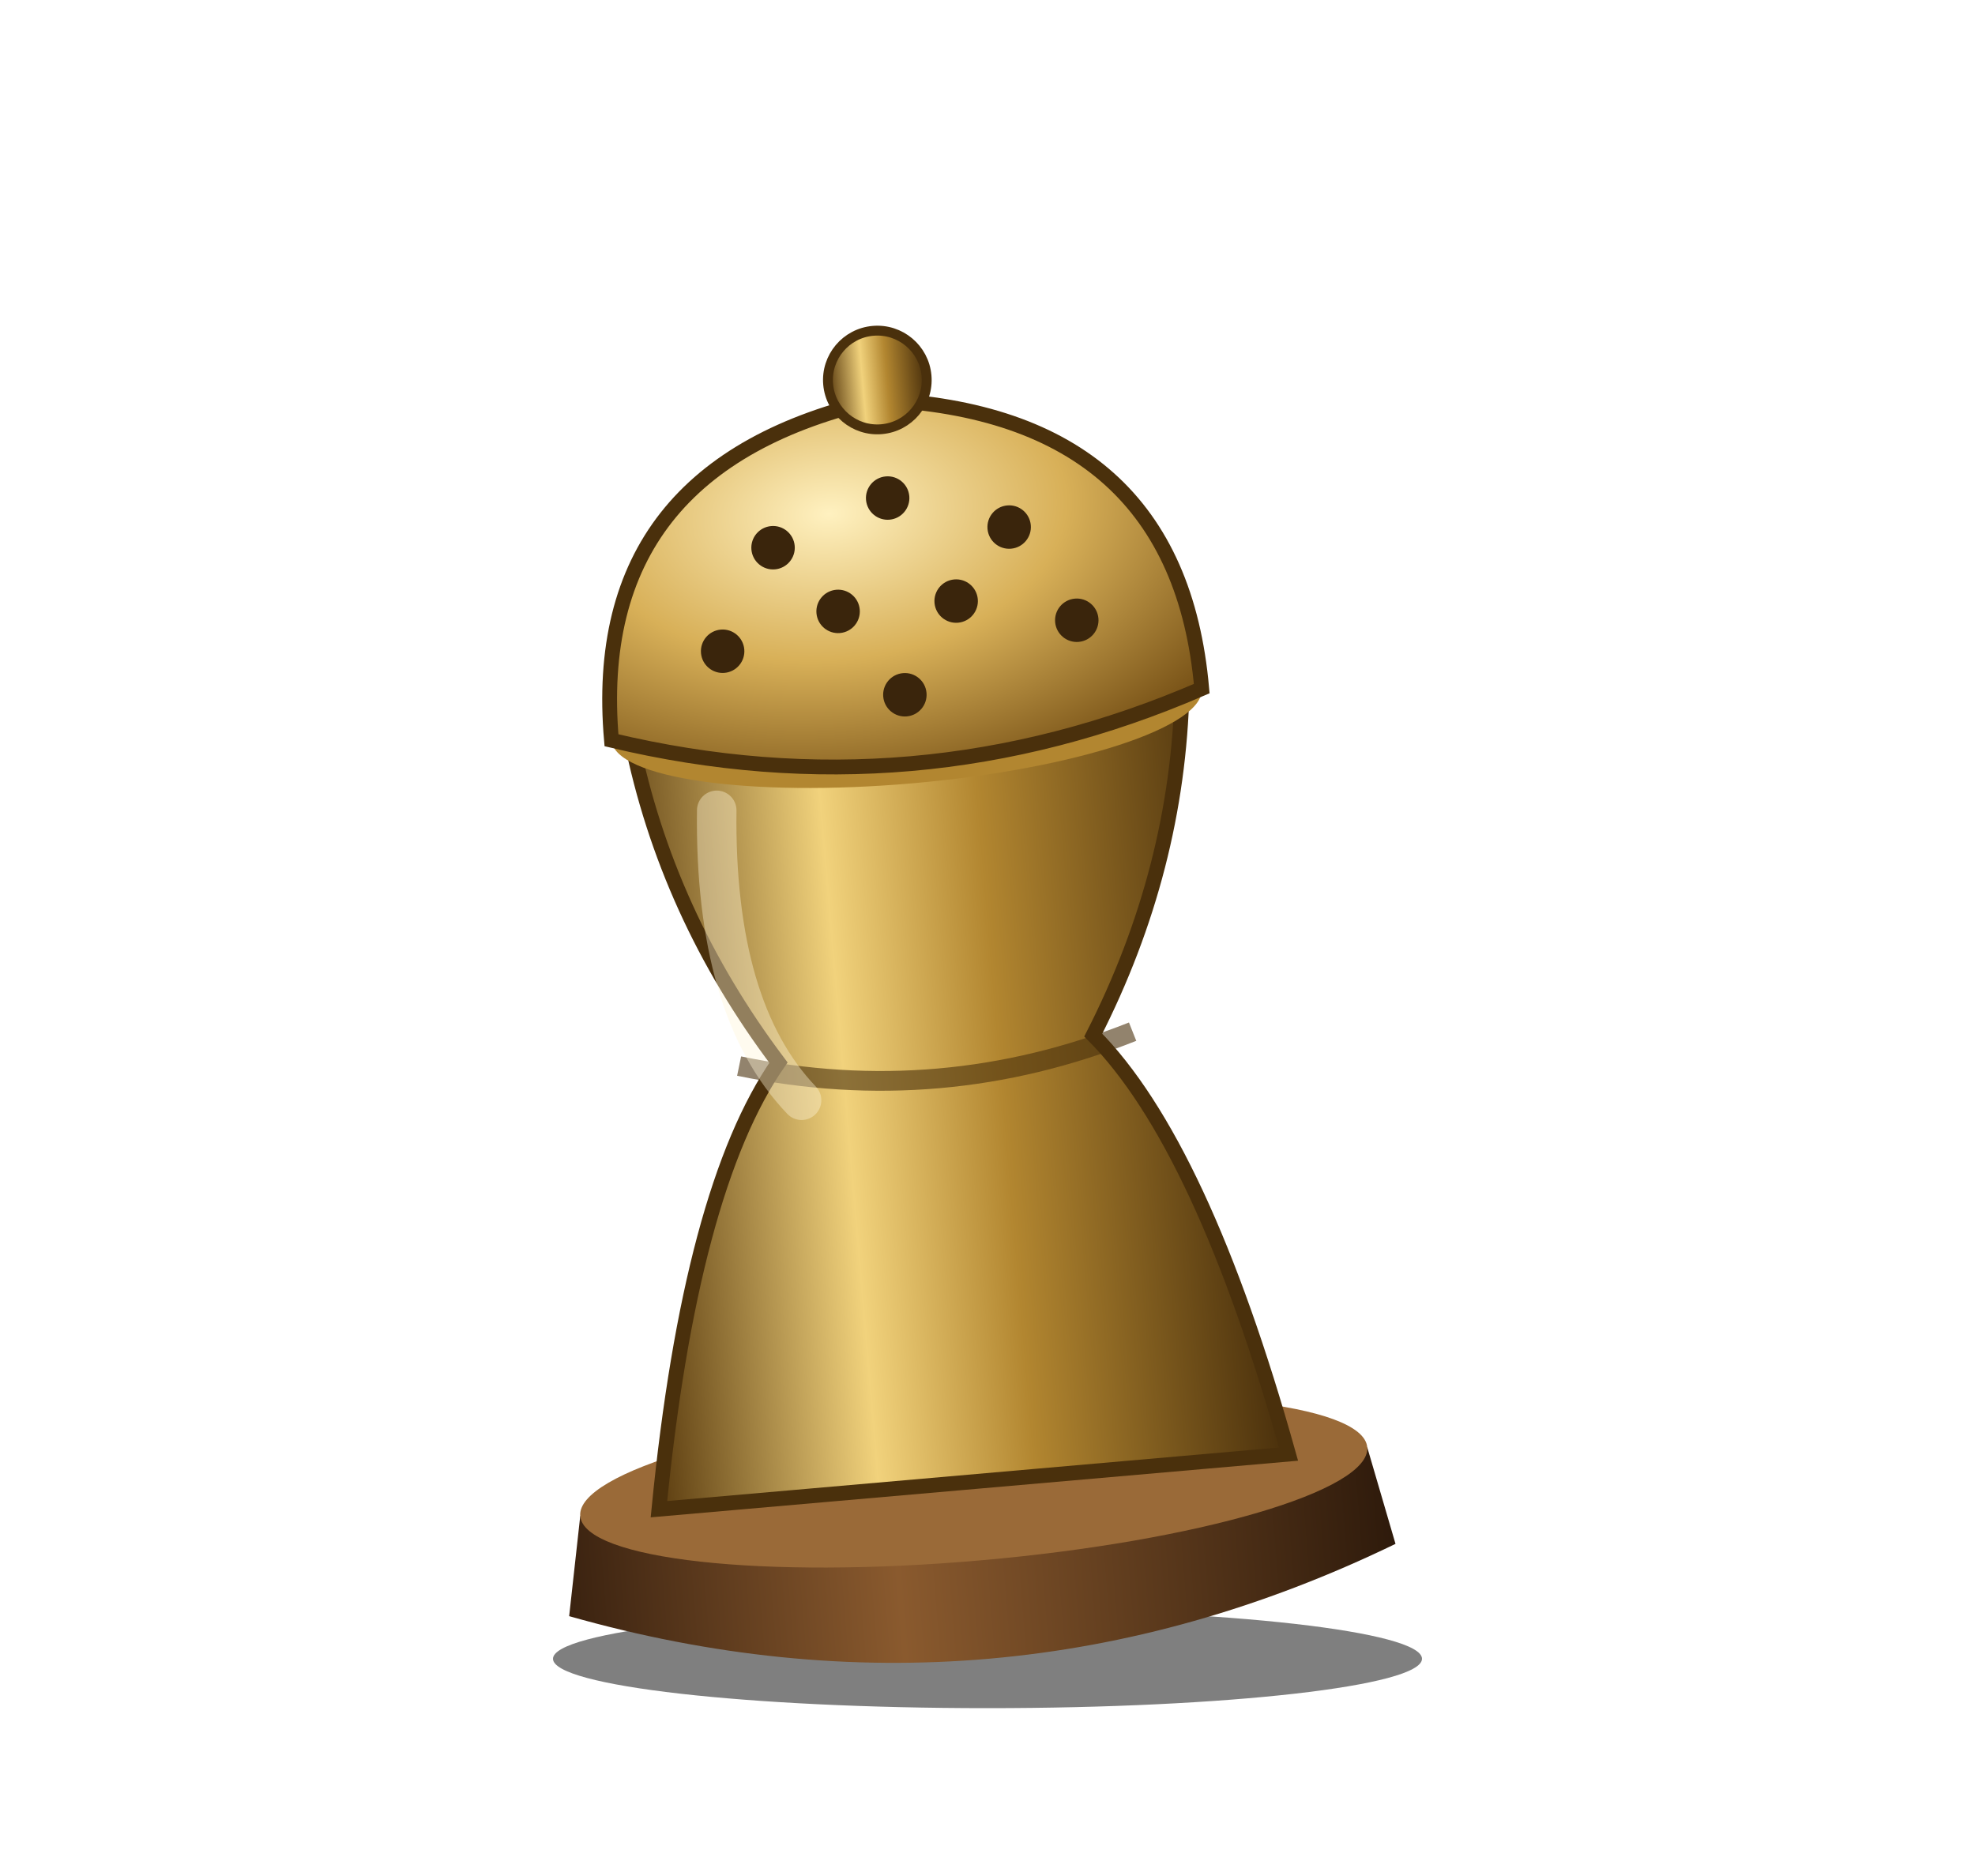
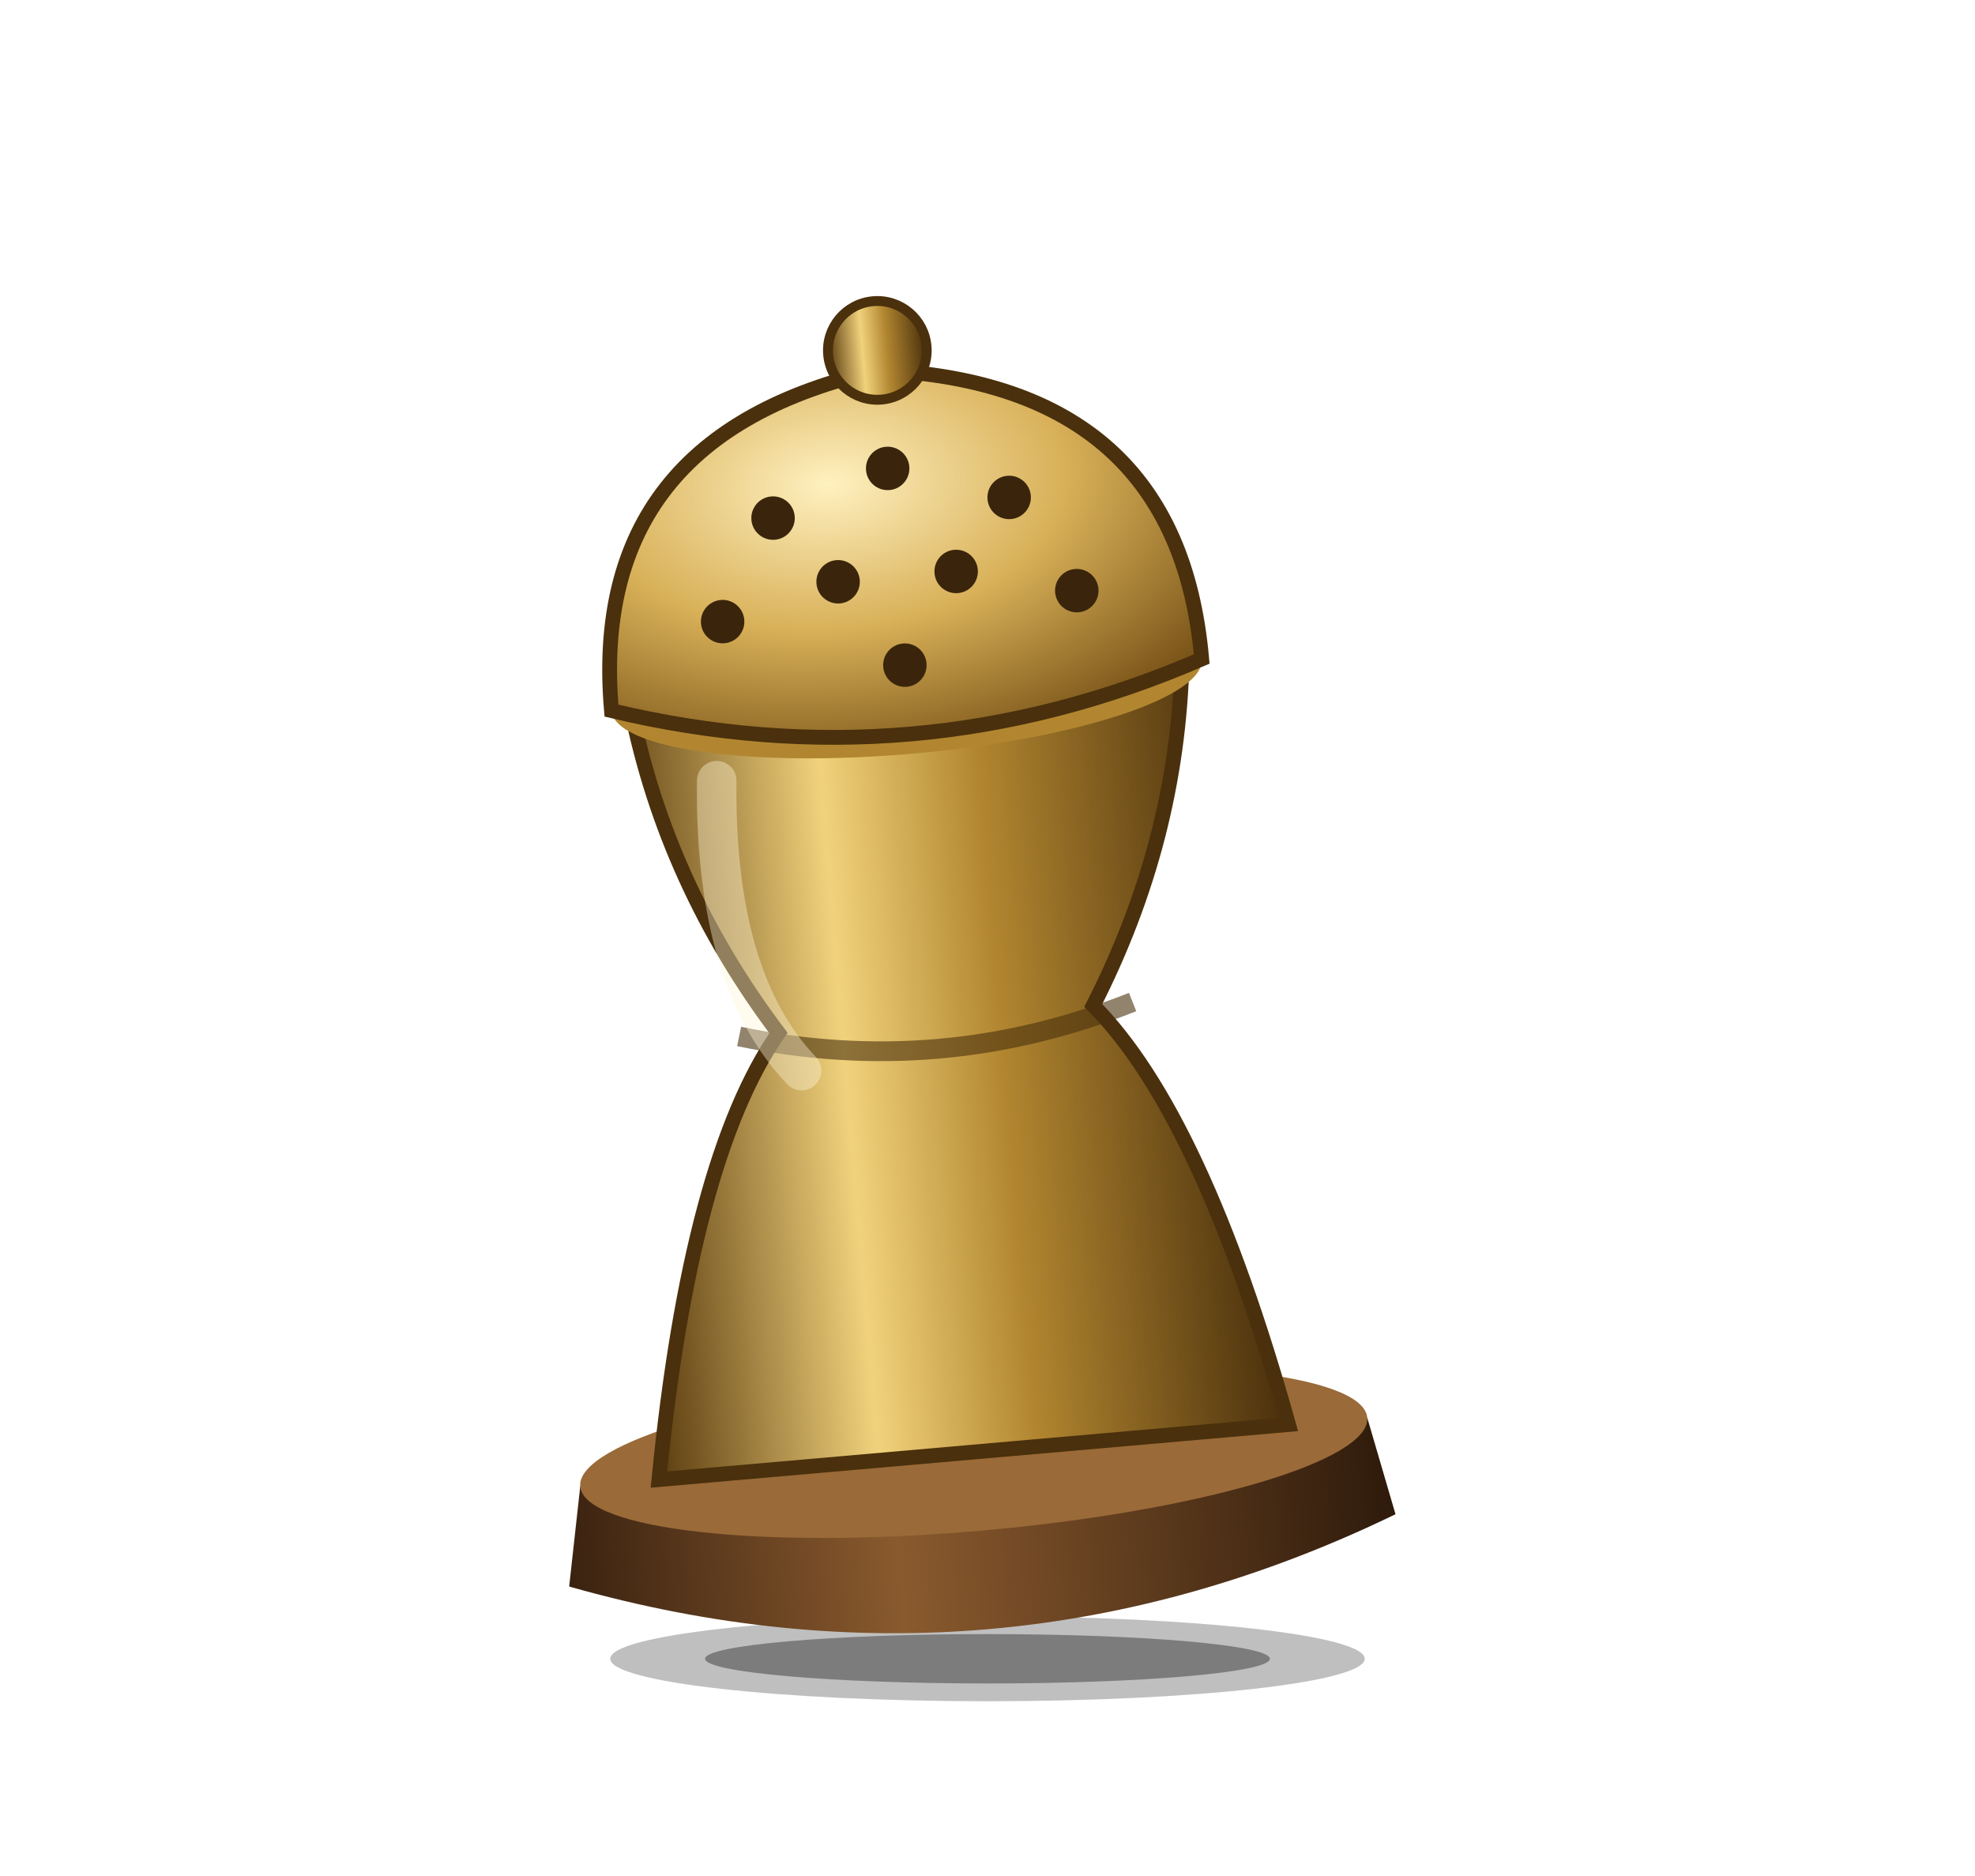
<svg xmlns="http://www.w3.org/2000/svg" width="200" height="190" viewBox="0 0 200 190">
  <defs>
    <linearGradient id="pb" x1="0" x2="1">
      <stop offset="0" stop-color="#5c3d10" />
      <stop offset=".35" stop-color="#f1d27c" />
      <stop offset=".6" stop-color="#b28630" />
      <stop offset="1" stop-color="#4a300c" />
    </linearGradient>
    <linearGradient id="pw" x1="0" x2="1">
      <stop offset="0" stop-color="#3a2210" />
      <stop offset=".4" stop-color="#8a5a2e" />
      <stop offset="1" stop-color="#2e1a0b" />
    </linearGradient>
    <radialGradient id="pd" cx=".4" cy=".3" r=".8">
      <stop offset="0" stop-color="#fff1c0" />
      <stop offset=".5" stop-color="#d8b058" />
      <stop offset="1" stop-color="#7a5418" />
    </radialGradient>
  </defs>
  <g transform="translate(40 10)">
-     <ellipse cx="60" cy="158" rx="44" ry="5" fill="#000" opacity=".5" />
-     <g transform="rotate(-5 60 156)">
+     <ellipse cx="60" cy="158" rx="38.2" ry="4.3" fill="#000" opacity="0.25" />
+     <ellipse cx="60" cy="158" rx="28.6" ry="2.5" fill="#000" opacity="0.35" />
+     <g transform="translate(0 -3) rotate(-5 60 156)">
      <path d="M18 150 Q60 166 102 150 L100 140 Q60 154 20 140Z" fill="url(#pw)" />
      <ellipse cx="60" cy="140" rx="40" ry="8" fill="#9a6a38" />
      <path d="M28 140 Q34 108 44 96 Q34 80 32 62 L88 62 Q86 80 76 96 Q86 108 92 140Z" fill="url(#pb)" stroke="#4a300c" stroke-width="1.5" />
      <path d="M40 96 Q60 102 80 96" stroke="#4a300c" stroke-width="2" fill="none" opacity=".6" />
      <path d="M40 70 Q38 90 46 100" stroke="#fff6d8" stroke-width="4" fill="none" opacity=".4" stroke-linecap="round" />
      <ellipse cx="60" cy="62" rx="30" ry="7" fill="#b28630" />
      <path d="M30 62 Q30 34 60 30 Q90 34 90 62 Q60 72 30 62Z" fill="url(#pd)" stroke="#4a300c" stroke-width="1.5" />
      <circle cx="48" cy="44" r="2.2" fill="#3a250c" />
      <circle cx="60" cy="40" r="2.2" fill="#3a250c" />
      <circle cx="72" cy="44" r="2.2" fill="#3a250c" />
      <circle cx="42" cy="54" r="2.2" fill="#3a250c" />
      <circle cx="54" cy="51" r="2.2" fill="#3a250c" />
      <circle cx="66" cy="51" r="2.2" fill="#3a250c" />
      <circle cx="78" cy="54" r="2.2" fill="#3a250c" />
      <circle cx="60" cy="60" r="2.2" fill="#3a250c" />
      <circle cx="60" cy="28" r="5" fill="url(#pb)" stroke="#4a300c" />
    </g>
  </g>
</svg>
